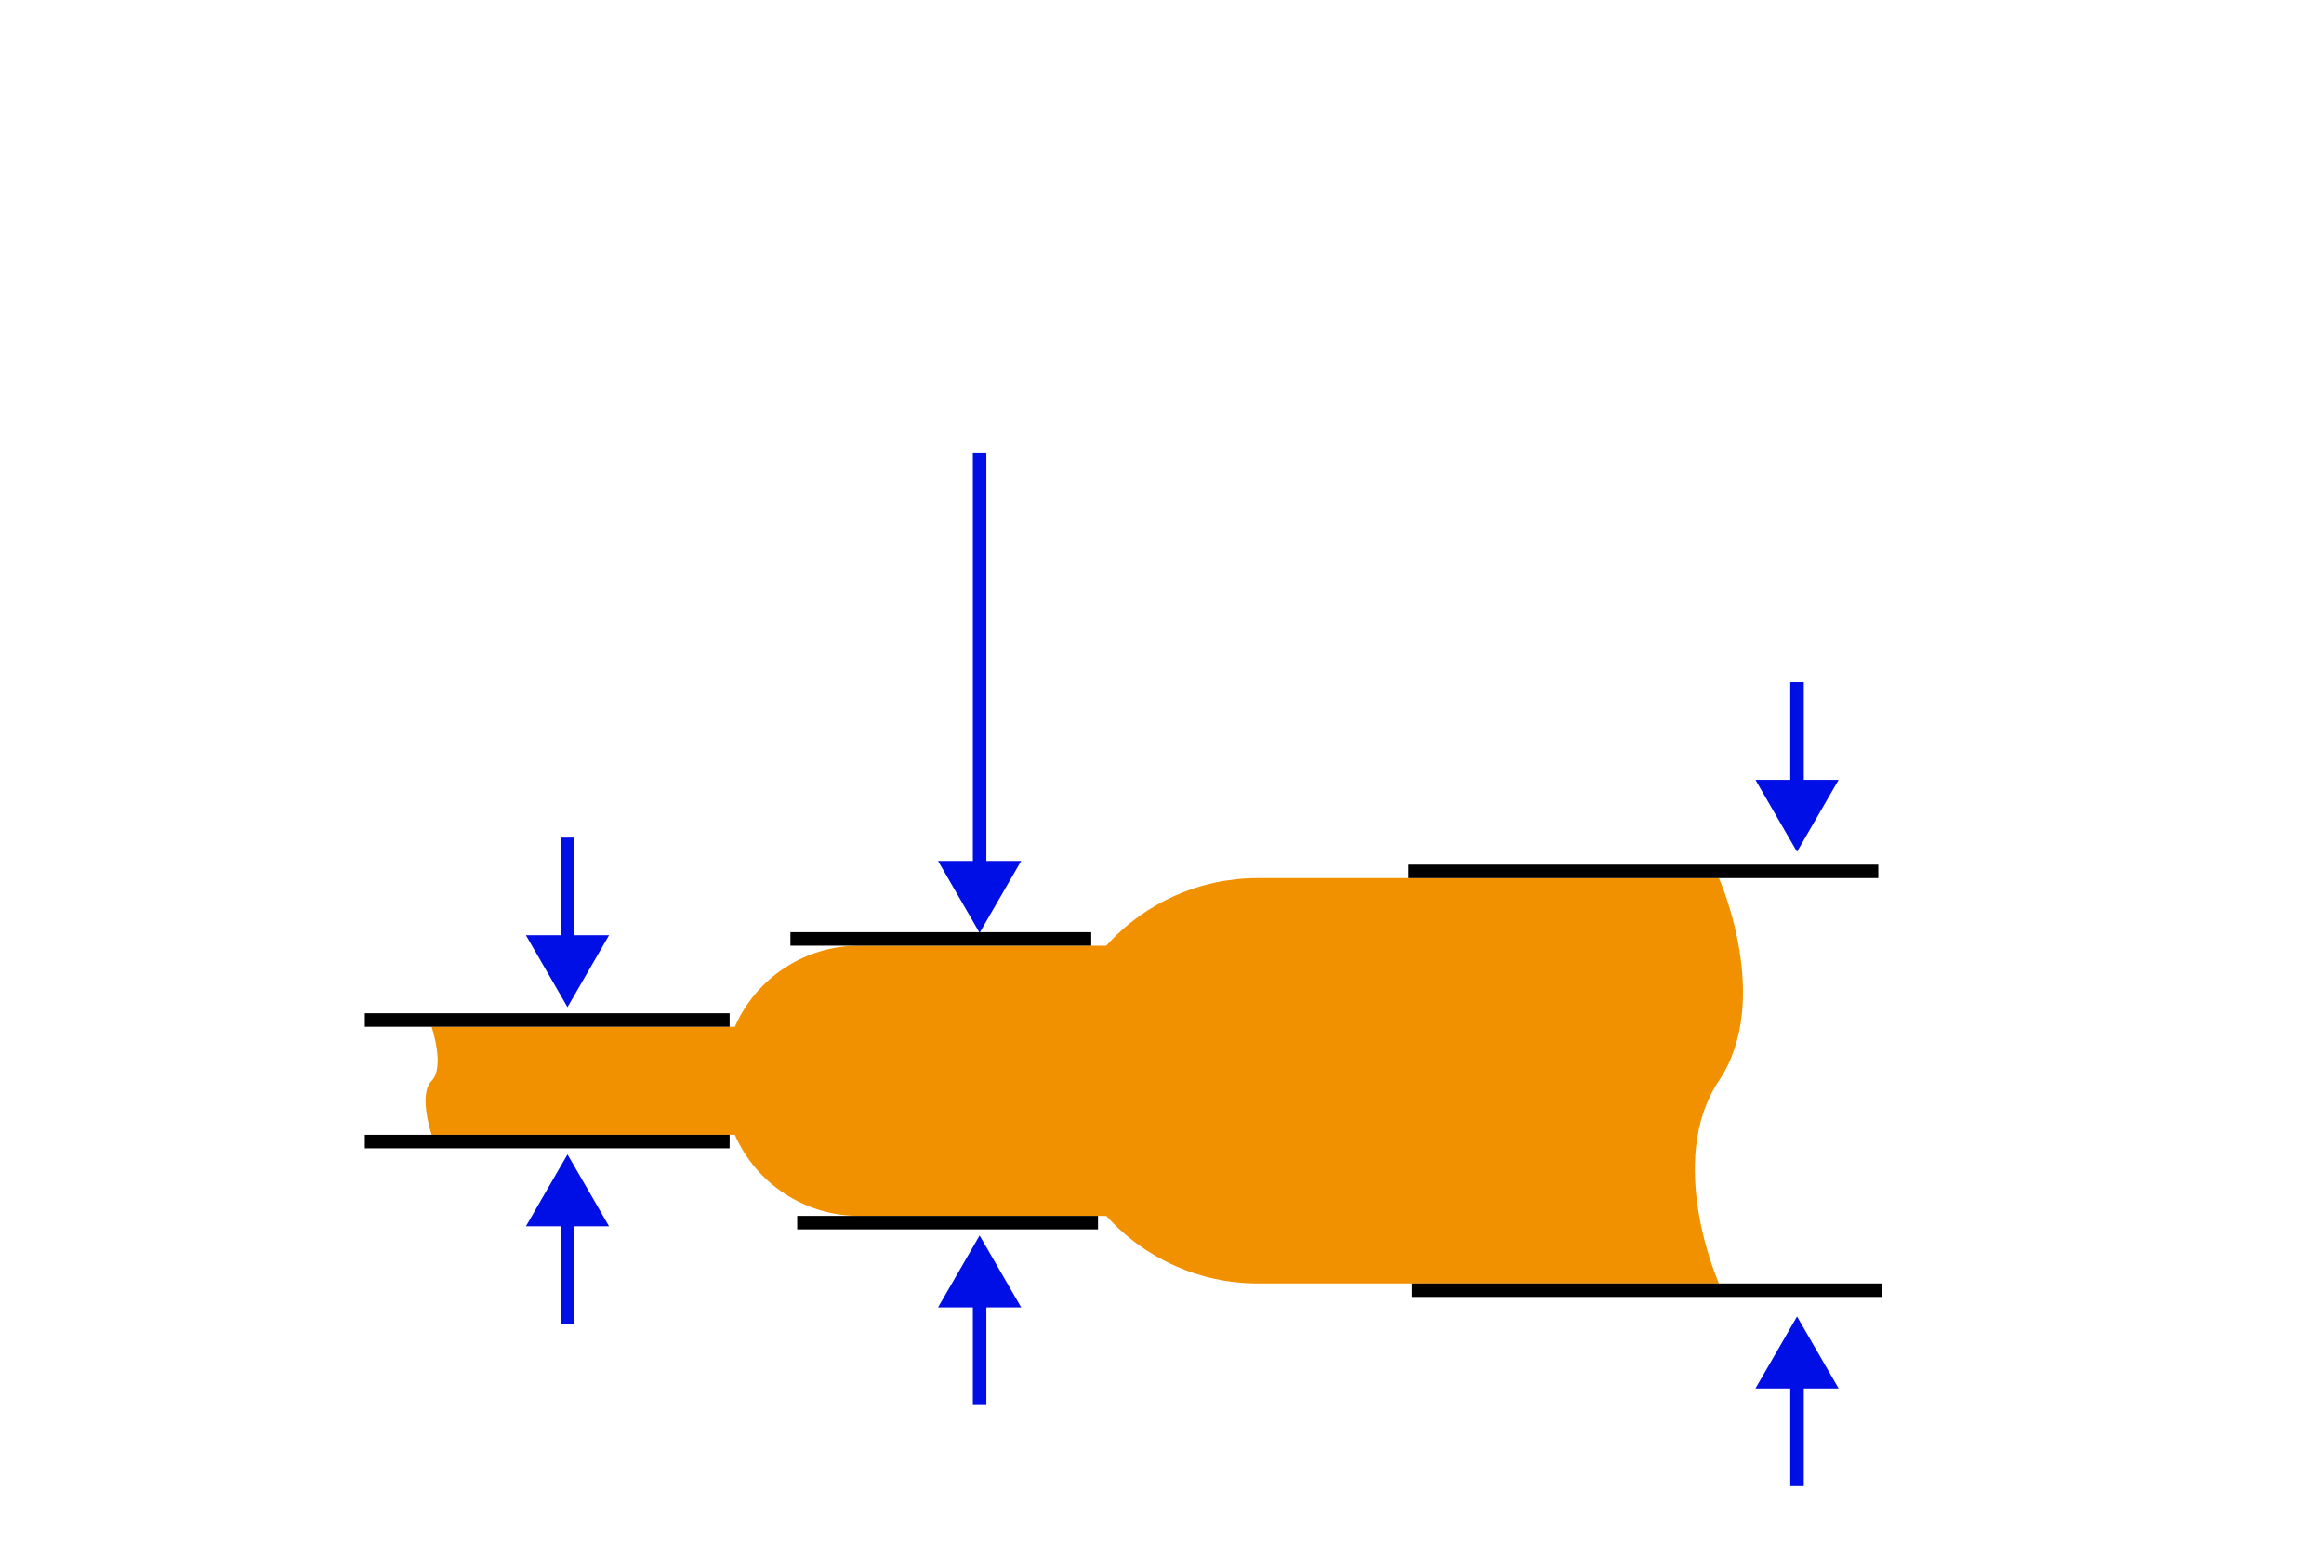
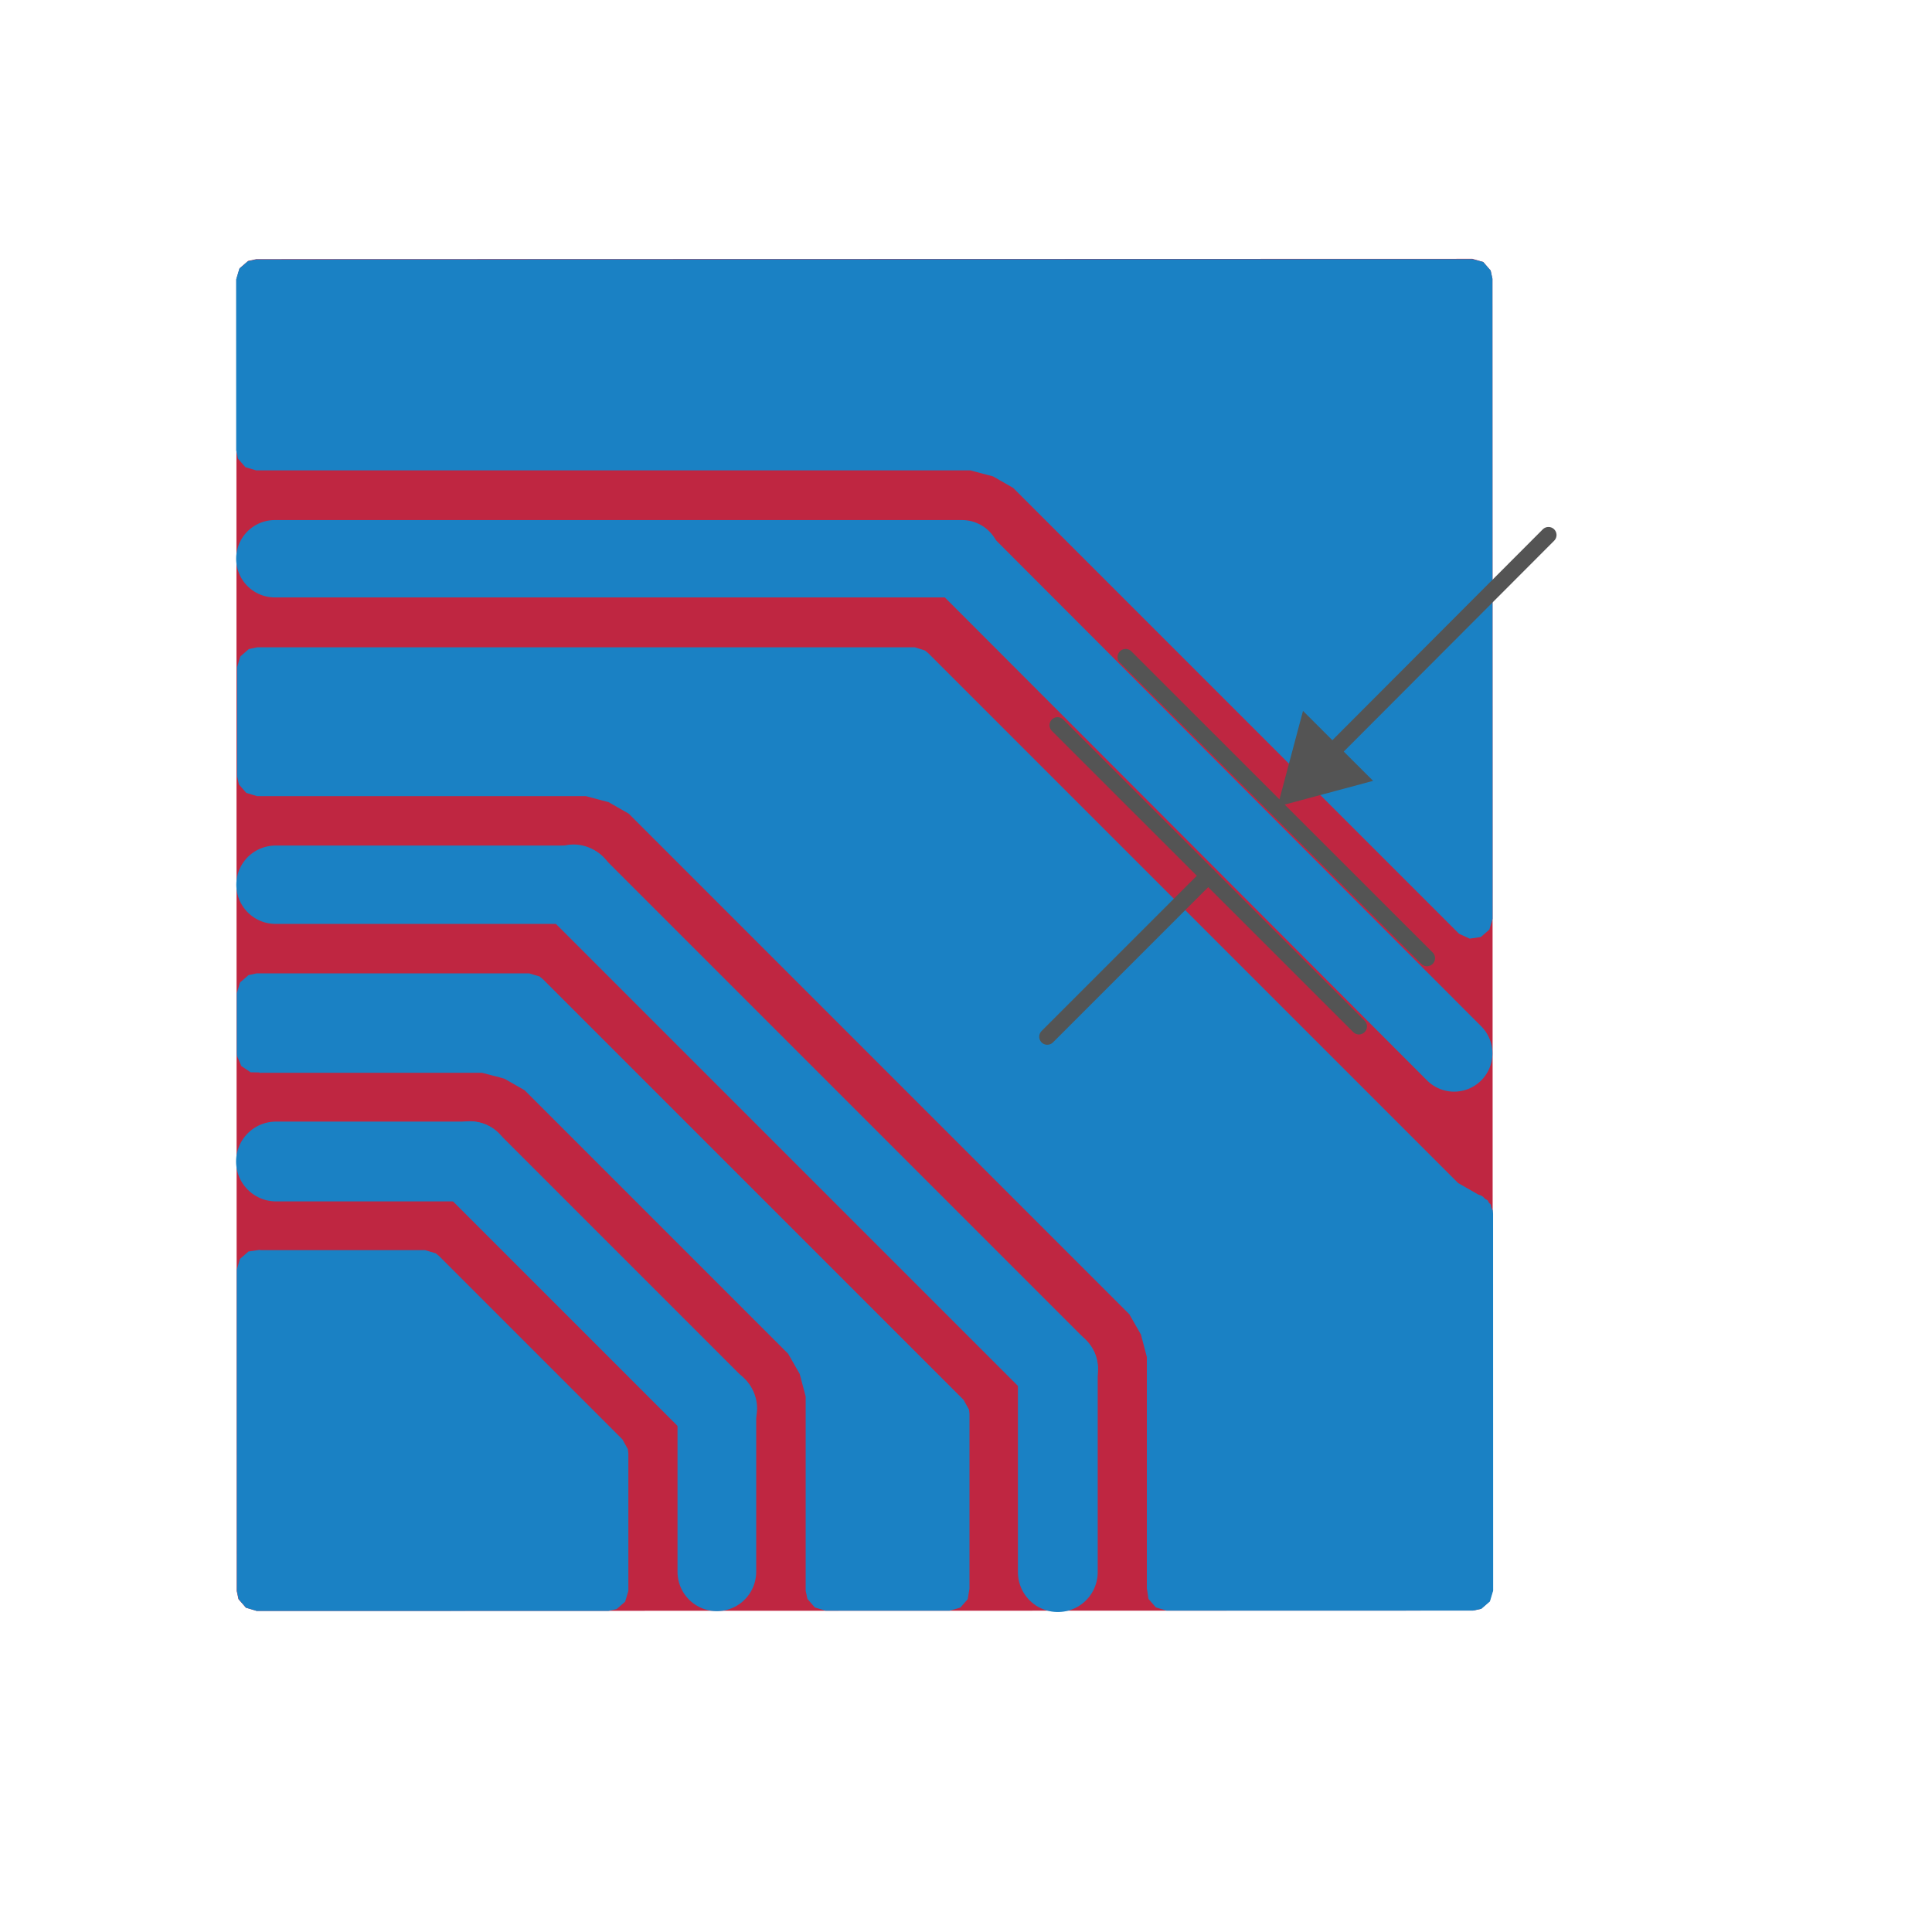
- <svg xmlns="http://www.w3.org/2000/svg" width="344" height="232" viewBox="0 0 91.017 61.383" version="1.1" id="svg5" xml:space="preserve">
-   <defs id="defs2">
-     <marker style="overflow:visible" id="marker8593" refX="0" refY="0" orient="auto-start-reverse" markerWidth="5.324" markerHeight="6.155" viewBox="0 0 5.324 6.155" preserveAspectRatio="xMidYMid">
-       <path transform="scale(0.5)" style="fill:context-stroke;fill-rule:evenodd;stroke:context-stroke;stroke-width:1pt" d="M 5.77,0 -2.88,5 V -5 Z" id="path8591" />
-     </marker>
-     <marker style="overflow:visible" id="TriangleStart" refX="0" refY="0" orient="auto-start-reverse" markerWidth="5.324" markerHeight="6.155" viewBox="0 0 5.324 6.155" preserveAspectRatio="xMidYMid">
-       <path transform="scale(0.5)" style="fill:context-stroke;fill-rule:evenodd;stroke:context-stroke;stroke-width:1pt" d="M 5.77,0 -2.88,5 V -5 Z" id="path135" />
+ <svg xmlns="http://www.w3.org/2000/svg" version="1.1" width="250" height="250" viewBox="0 0 12.002 12.007" id="svg881">
+   <defs id="defs881">
+     <marker style="overflow:visible" id="Triangle" refX="0" refY="0" orient="auto-start-reverse" markerWidth="1" markerHeight="1" viewBox="0 0 1 1" preserveAspectRatio="xMidYMid">
+       <path transform="scale(0.5)" style="fill:context-stroke;fill-rule:evenodd;stroke:context-stroke;stroke-width:1pt" d="M 5.77,0 -2.88,5 V -5 Z" id="path882" />
    </marker>
  </defs>
-   <g id="layer1" transform="translate(33.86668,-2.116666)" style="display:inline">
-     <path id="path1014" style="color:#000000;fill:#f29100;fill-opacity:1;stroke-width:1;-inkscape-stroke:none" d="m 15.382,36.512 a 7.957,7.938 0 0 0 -5.923,2.647 h -9.692 a 5.305,5.292 0 0 0 -4.853,3.176 h -8.164 -3.161 -0.552 c 0,0 0.531,1.587 0,2.116 -0.531,0.529 0,2.116 0,2.116 h 0.552 3.161 8.163 a 5.305,5.292 0 0 0 4.854,3.176 H 9.462 a 7.957,7.938 0 0 0 5.921,2.644 h 0.219 8.345 9.506 c 0,0 -2.122,-4.763 0,-7.938 2.122,-3.174 0,-7.938 0,-7.938 h -9.506 -8.345 z" />
+   <g style="fill:#000000;fill-opacity:1;stroke:#000000;stroke-linecap:round;stroke-linejoin:round;stroke-opacity:1" id="g1" />
+   <g style="fill:none;stroke:#bf2641;stroke-width:0.5;stroke-linecap:round;stroke-linejoin:round;stroke-opacity:1" id="g563" transform="translate(-100.5144,-99.50057)">
+     <path style="fill:#bf2641;fill-opacity:1;fill-rule:evenodd;stroke:none" d="m 109.73,101.129 0.046,0.053 0.011,0.051 0.002,8.153 -0.02,0.067 -0.053,0.046 -0.051,0.011 -7.558,0.002 -0.067,-0.02 -0.046,-0.053 -0.011,-0.051 -0.002,-8.153 0.02,-0.067 0.053,-0.046 0.051,-0.011 7.558,-0.002 z" id="path459" />
  </g>
-   <g id="layer2" style="display:inline" transform="translate(-6.349987,-2.116666)">
-     <path style="fill:none;stroke:#000000;stroke-width:0.529;stroke-linecap:butt;stroke-linejoin:miter;stroke-dasharray:none;stroke-opacity:1" d="m 34.925,42.069 h -14.287" id="path7831" />
-     <path style="fill:none;stroke:#000000;stroke-width:0.529;stroke-linecap:butt;stroke-linejoin:miter;stroke-dasharray:none;stroke-opacity:1" d="m 34.925,46.831 h -14.287" id="path7833" />
-     <path style="fill:none;stroke:#000000;stroke-width:0.529;stroke-linecap:butt;stroke-linejoin:miter;stroke-dasharray:none;stroke-opacity:1" d="M 49.087,38.894 H 37.306" id="path10147" />
-     <path style="fill:none;stroke:#000000;stroke-width:0.529;stroke-linecap:butt;stroke-linejoin:miter;stroke-dasharray:none;stroke-opacity:1" d="M 49.352,50.006 H 37.571" id="path10149" />
-     <path style="fill:none;stroke:#000000;stroke-width:0.529;stroke-linecap:butt;stroke-linejoin:miter;stroke-dasharray:none;stroke-opacity:1" d="M 79.911,36.248 H 61.516" id="path10151" />
-     <path style="fill:none;stroke:#000000;stroke-width:0.529;stroke-linecap:butt;stroke-linejoin:miter;stroke-dasharray:none;stroke-opacity:1" d="M 80.043,52.652 H 61.648" id="path10153" />
+   <g style="fill:none;stroke:#1a81c4;stroke-width:0.5;stroke-linecap:round;stroke-linejoin:round;stroke-opacity:1" id="g346" transform="translate(-100.5144,-99.50057)">
+     <path d="m 106.488,102.981 3.061,3.066" id="path339" style="stroke-width:0.476;stroke-dasharray:none" />
+     <path d="m 102.22,102.973 h 4.27" id="path340" style="stroke-width:0.481" />
+     <path d="m 102.224,104.999 h 1.866" id="path341" style="stroke-width:0.487" />
+     <path d="m 104.077,104.999 3.009,3.009" id="path342" />
+     <path d="m 107.086,108.004 v 1.267" id="path343" style="stroke-width:0.496" />
+     <path d="m 104.967,108.242 v 1.027" id="path344" style="stroke-width:0.489" />
+     <path d="m 103.433,106.719 1.534,1.534" id="path345" />
+     <path d="m 102.227,106.719 h 1.21" id="path346" style="stroke-width:0.496" />
  </g>
-   <g id="layer6" transform="translate(-6.349987,-2.116666)">
-     <path style="display:inline;fill:none;stroke:#000fe5;stroke-width:0.529;stroke-linecap:butt;stroke-linejoin:miter;stroke-dasharray:none;stroke-opacity:1;marker-end:url(#TriangleStart)" d="m 28.575,34.925 v 4.762" id="path7835" />
-     <path style="display:inline;fill:none;stroke:#000fe5;stroke-width:0.529;stroke-linecap:butt;stroke-linejoin:miter;stroke-dasharray:none;stroke-opacity:1;marker-start:url(#marker8593)" d="m 28.575,49.212 v 4.762" id="path7837" />
-     <path style="display:inline;fill:none;stroke:#000fe5;stroke-width:0.529;stroke-linecap:butt;stroke-linejoin:miter;stroke-dasharray:none;stroke-opacity:1;marker-end:url(#TriangleStart)" d="m 76.729,28.84 v 4.762" id="path10940" />
-     <path style="display:inline;fill:none;stroke:#000fe5;stroke-width:0.529;stroke-linecap:butt;stroke-linejoin:miter;stroke-dasharray:none;stroke-opacity:1;marker-start:url(#marker8593)" d="m 76.729,55.562 v 4.762" id="path10942" />
-     <path style="display:inline;fill:none;stroke:#000fe5;stroke-width:0.529;stroke-linecap:butt;stroke-linejoin:miter;stroke-dasharray:none;stroke-opacity:1;marker-end:url(#TriangleStart)" d="M 44.715,19.844 V 36.777" id="path14760" />
-     <path style="display:inline;fill:none;stroke:#000fe5;stroke-width:0.529;stroke-linecap:butt;stroke-linejoin:miter;stroke-dasharray:none;stroke-opacity:1;marker-start:url(#marker8593)" d="m 44.715,52.388 v 4.762" id="path14762" />
+   <g style="fill:none;stroke:#1a81c4;stroke-width:0.2;stroke-linecap:round;stroke-linejoin:round;stroke-opacity:1" id="g353" transform="translate(-100.5144,-99.50057)">
+     <path style="fill:#1a81c4;fill-opacity:1;fill-rule:evenodd;stroke:none" d="m 109.73,101.129 0.046,0.053 0.011,0.051 9e-4,3.978 -0.02,0.067 -0.053,0.046 -0.069,0.01 -0.064,-0.029 -0.007,-0.006 -2.766,-2.766 v 0 l -0.126,-0.072 v 0 l -0.035,-0.009 -0.105,-0.028 h -4.439 l -0.067,-0.02 -0.046,-0.053 -0.011,-0.051 -3e-4,-1.063 0.02,-0.067 0.053,-0.046 0.051,-0.011 7.558,-0.002 z" id="path350" />
+     <path style="fill:#1a81c4;fill-opacity:1;fill-rule:evenodd;stroke:none" d="m 106.26,103.543 0.021,0.017 3.293,3.293 0.126,0.072 0.013,0.004 0.014,0.008 0.014,0.014 0.017,0.01 0.007,0.014 0.011,0.011 0.004,0.019 0.009,0.018 0.002,0.021 5e-4,2.342 -0.02,0.067 -0.053,0.046 -0.051,0.011 -1.905,4e-4 -0.067,-0.02 -0.046,-0.053 -0.009,-0.06 h -0.001 v -1.443 0 l -0.037,-0.14 -0.072,-0.126 -0.102,-0.102 -3.009,-3.009 -0.126,-0.072 v 0 l -0.035,-0.009 -0.105,-0.028 h -2.044 l -0.067,-0.02 -0.046,-0.053 -0.011,-0.051 -1e-4,-0.677 0.02,-0.067 0.053,-0.046 0.052,-0.011 h 4.087 z" id="path351" />
+     <path style="fill:#1a81c4;fill-opacity:1;fill-rule:evenodd;stroke:none" d="m 103.865,105.569 0.021,0.017 2.614,2.614 0.034,0.061 0.003,0.026 v 1.083 3e-4 2e-4 0.008 h -0.001 l -0.01,0.061 -0.046,0.052 -0.066,0.019 -0.771,2e-4 -0.067,-0.02 -0.046,-0.053 -0.011,-0.051 v -1.207 0 l -0.037,-0.14 -0.072,-0.126 -1.637,-1.637 -0.126,-0.072 v 0 l -0.024,-0.007 v 0 l -0.058,-0.015 -0.058,-0.015 h -1.374 v 0 l -0.008,10e-4 -5e-4,-0.003 -0.055,-10e-4 -0.058,-0.039 -0.027,-0.064 -9e-4,-0.015 -1e-4,-0.373 0.02,-0.067 0.053,-0.046 0.051,-0.011 h 1.692 z" id="path352" />
+     <path style="fill:#1a81c4;fill-opacity:1;fill-rule:evenodd;stroke:none" d="m 102.125,107.269 0.006,8e-4 v 0 h 1.022 l 0.067,0.02 0.021,0.017 1.139,1.139 0.034,0.061 0.003,0.026 v 0.855 l -0.02,0.067 -0.053,0.046 -0.051,0.011 -2.185,5e-4 -0.067,-0.02 -0.046,-0.053 -0.011,-0.051 -6e-4,-1.997 0.02,-0.067 0.053,-0.046 0.069,-0.01 v -1e-4 l 3e-4,1e-4 4e-4,-1e-4 z" id="path353" />
+   </g>
+   <g style="fill:none;stroke:#545454;stroke-width:0.1;stroke-linecap:round;stroke-linejoin:round;stroke-opacity:1" id="g572">
+     <path d="m 8.188,4.761 1.433,-1.436" id="path564" style="marker-start:url(#Triangle)" />
+     <path d="m 7.506,5.443 -1,1" id="path565" />
+     <path d="m 6.993,4.083 1.873,1.872" id="path566" />
+     <path d="m 6.57,4.507 1.873,1.872" id="path567" />
  </g>
</svg>
